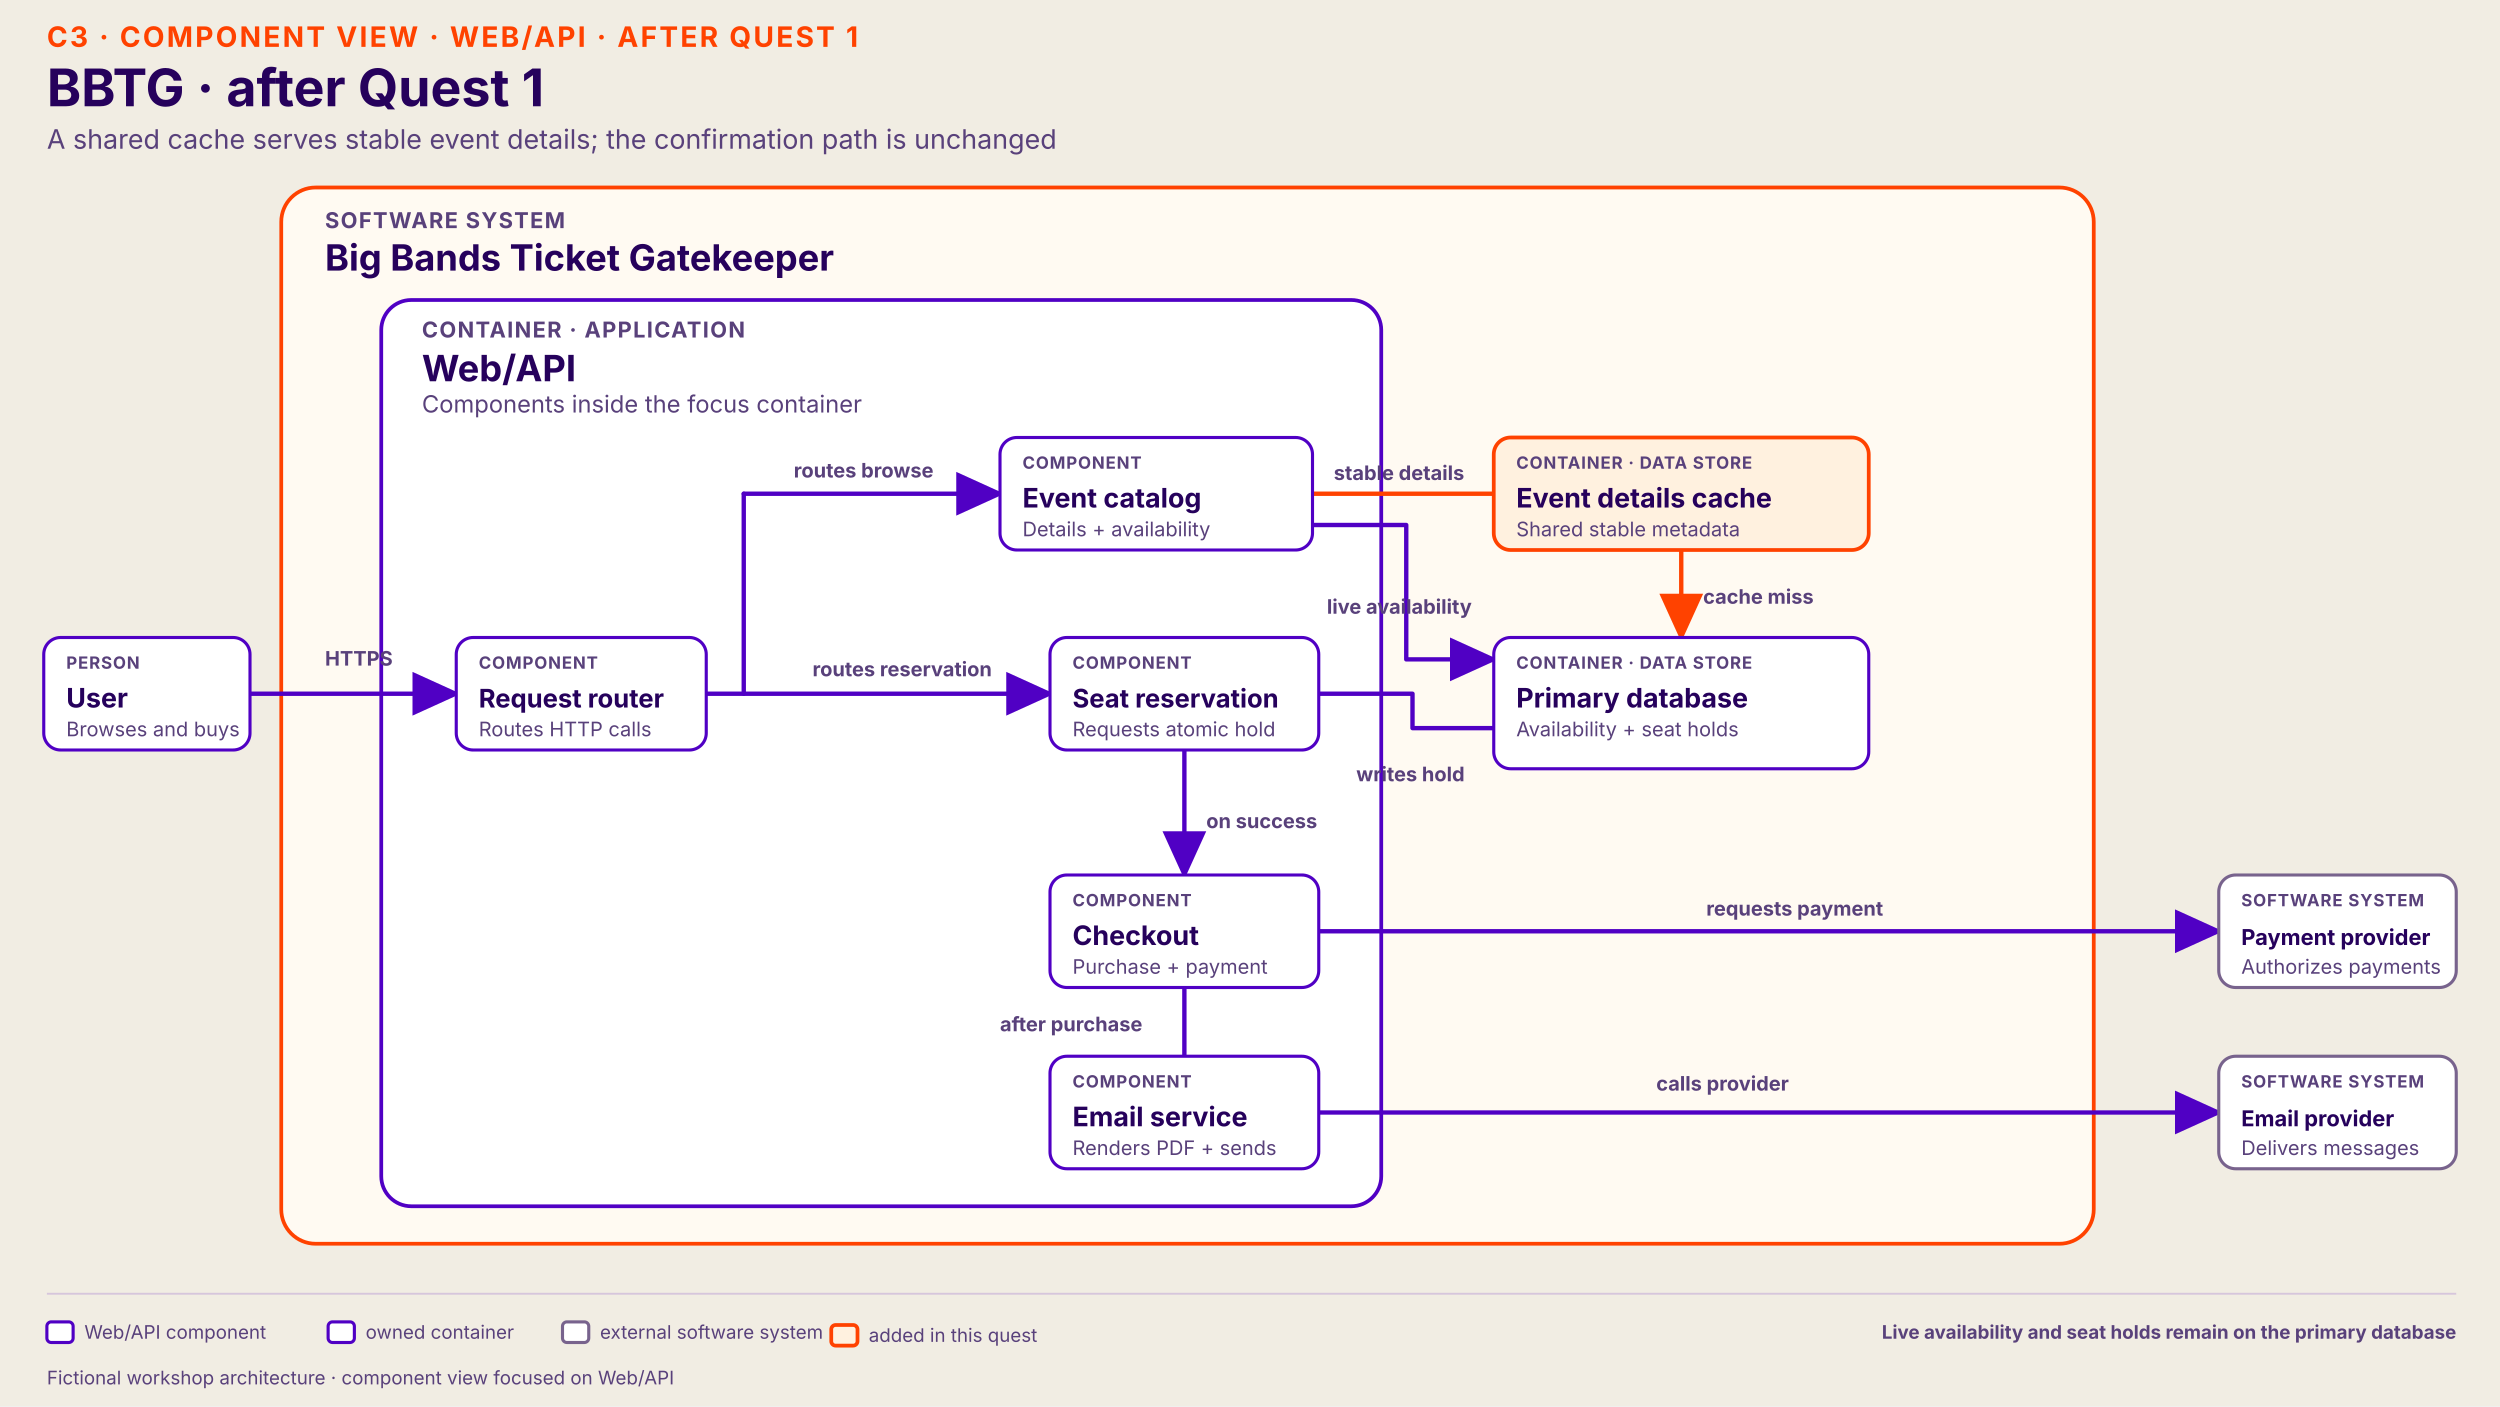
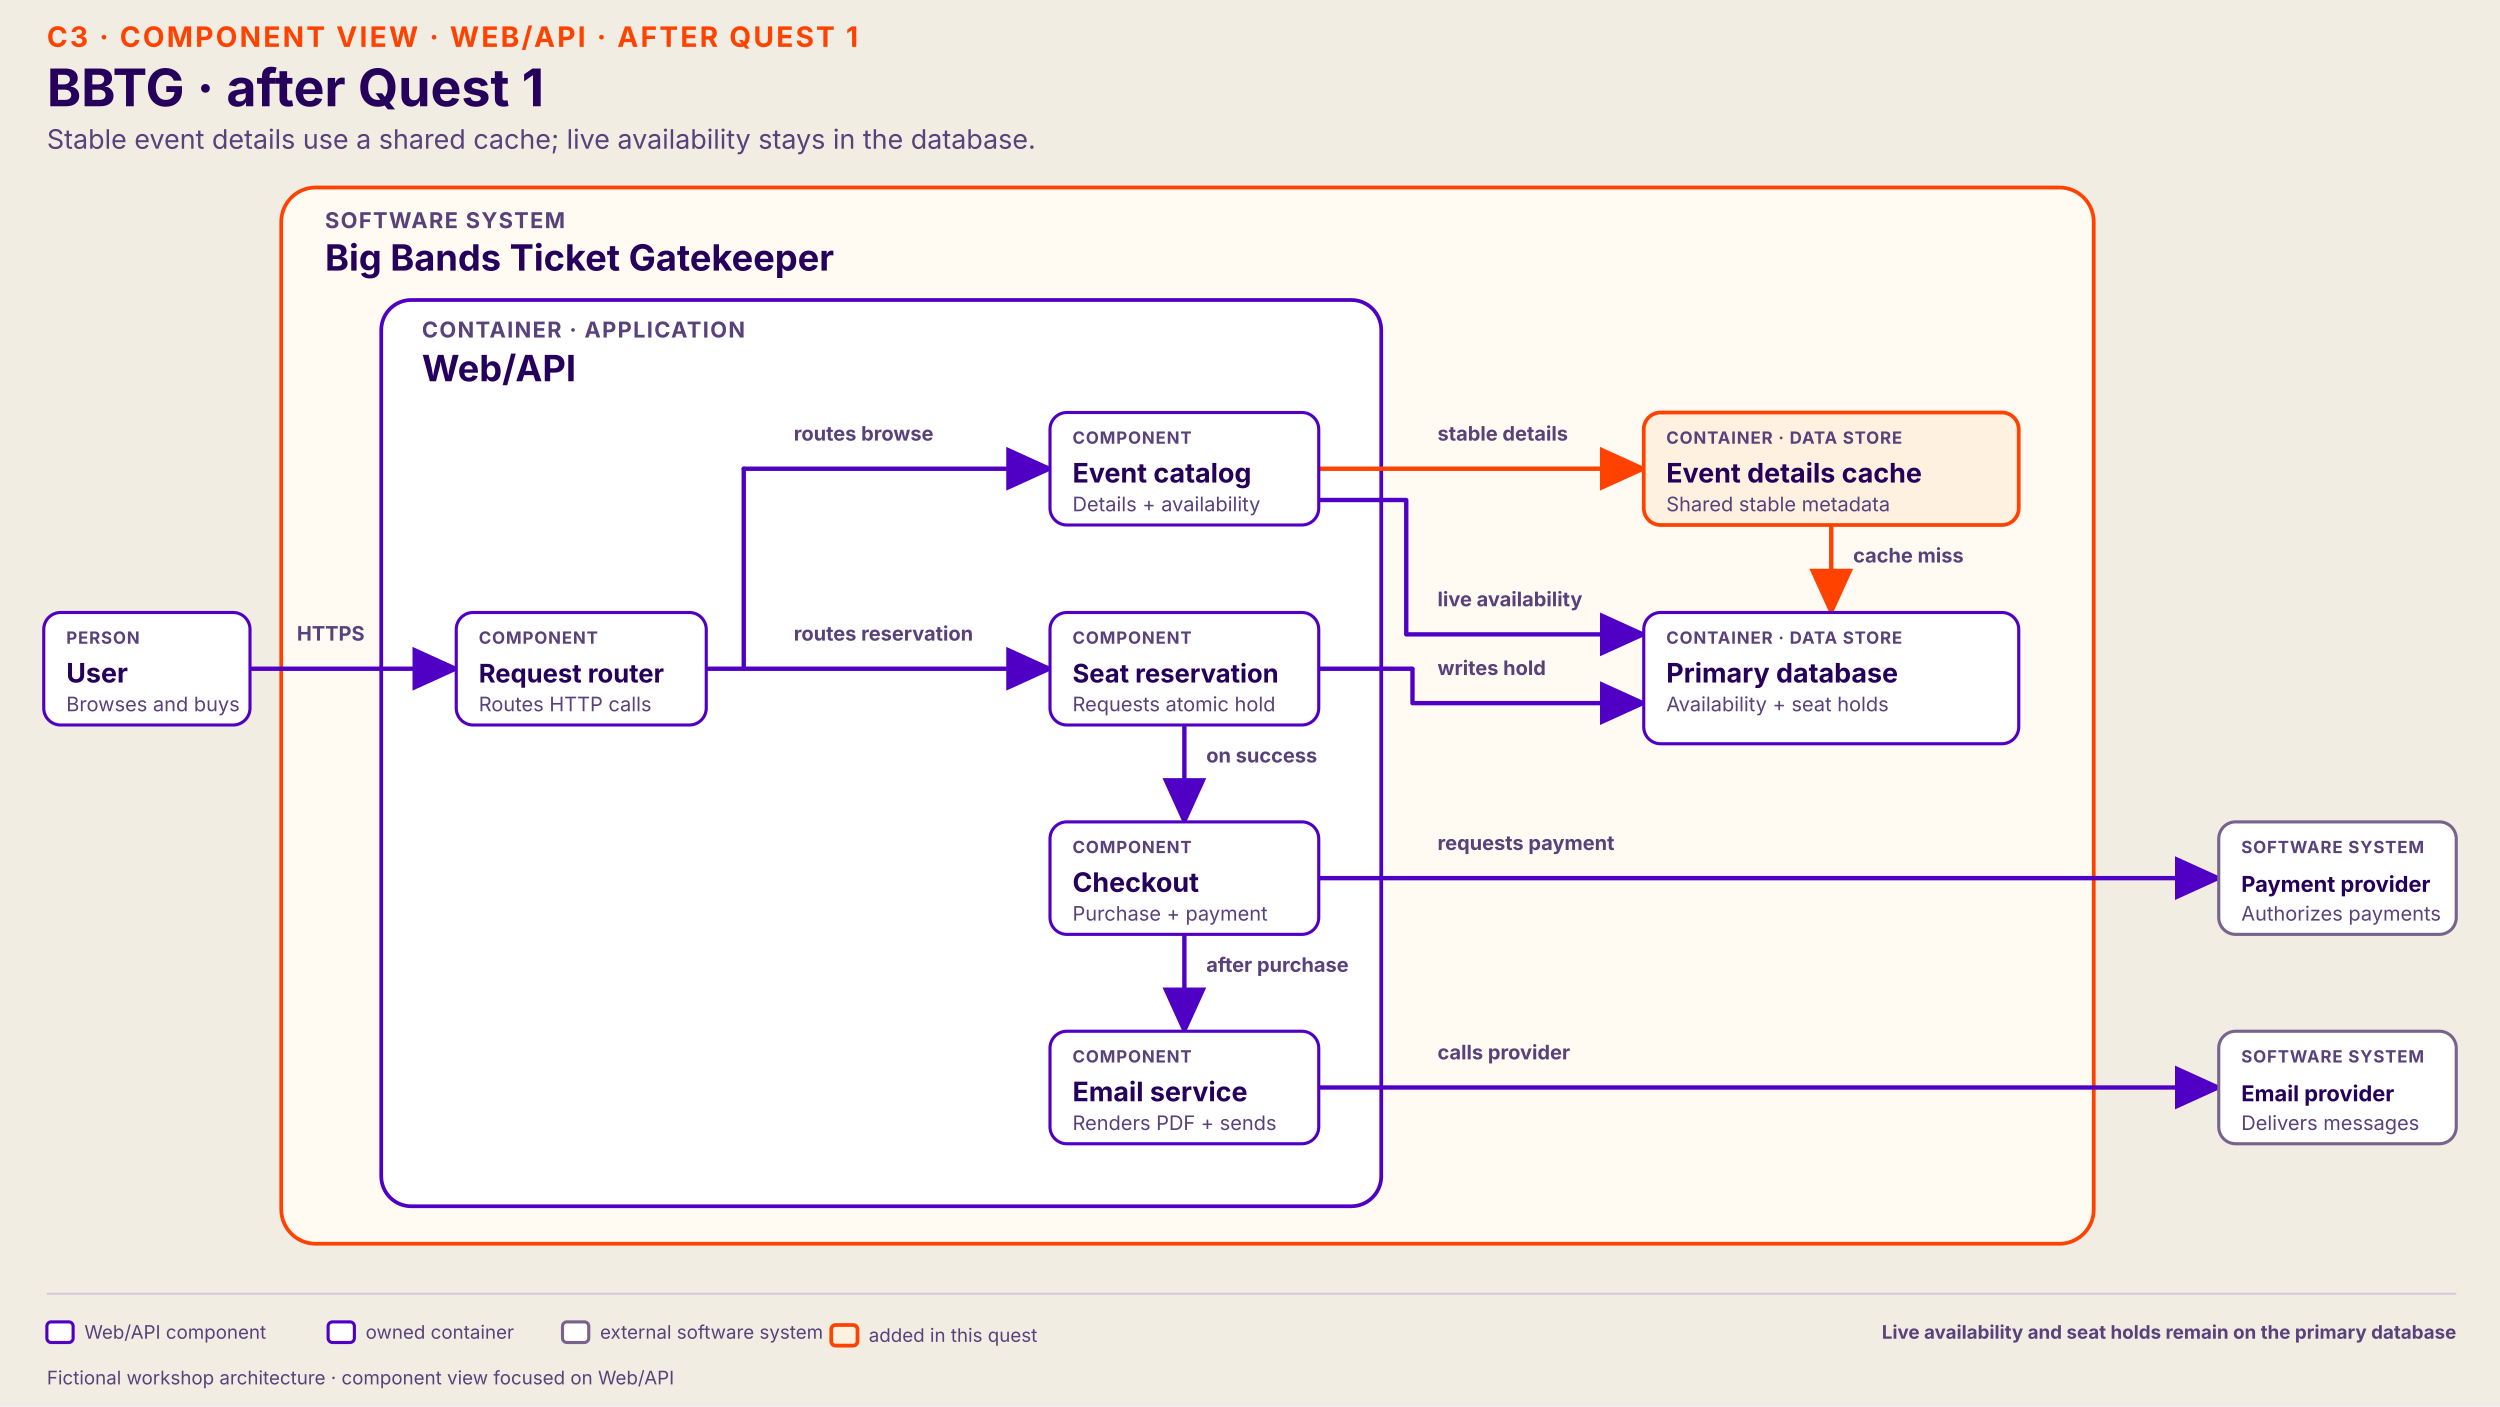
<svg xmlns="http://www.w3.org/2000/svg" width="4000" height="2250" viewBox="0 0 4000 2250" role="img" aria-labelledby="title description">
  <defs>
    <style>
      text { font-family: Inter, ui-sans-serif, Arial, sans-serif; fill: #26015c; }
      .eyebrow { font-size: 45px; font-weight: 750; fill: #ff4200; letter-spacing: .08em; }
      .title { font-size: 83px; font-weight: 750; }
      .subtitle { font-size: 43px; fill: #59417b; }
      .system-boundary { fill: #fffaf2; stroke: #ff4200; stroke-width: 6; }
      .container-boundary { fill: #fff; stroke: #5000c4; stroke-width: 6; }
      .boundary-kind { font-size: 35px; font-weight: 750; fill: #59417b; letter-spacing: .06em; }
      .boundary-title { font-size: 58px; font-weight: 750; }
-       .boundary-note { font-size: 38px; fill: #59417b; }
      .component, .owned { fill: #fff; stroke: #5000c4; stroke-width: 5; }
      .new { fill: #fff1df; stroke: #ff4200; stroke-width: 6; }
      .external { fill: #fff; stroke: #78638d; stroke-width: 5; }
      .person { fill: #fff; stroke: #5000c4; stroke-width: 5; }
      .node-kind { font-size: 27px; font-weight: 750; fill: #59417b; letter-spacing: .05em; }
      .node-title { font-size: 43px; font-weight: 750; }
      .node-detail { font-size: 32px; fill: #59417b; }
      .router-title { font-size: 41px; }
      .seat-title { font-size: 41px; }
      .gate-title { font-size: 39px; }
      .gate-detail { font-size: 31px; }
      .worker-title { font-size: 35px; }
      .queue-title { font-size: 37px; }
      .external-title { font-size: 35px; }
      .line { fill: none; stroke: #5000c4; stroke-width: 7; stroke-linecap: round; stroke-linejoin: round; marker-end: url(#arrow); }
      .new-line { fill: none; stroke: #ff4200; stroke-width: 7; stroke-linecap: round; stroke-linejoin: round; marker-end: url(#new-arrow); }
      .branch { fill: none; stroke: #5000c4; stroke-width: 7; stroke-linecap: round; stroke-linejoin: round; }
      .edge-label { font-size: 32px; font-weight: 650; fill: #59417b; }
      .legend { font-size: 30px; fill: #59417b; }
      .footer { font-size: 30px; font-weight: 700; fill: #59417b; }
    </style>
    <marker id="arrow" markerWidth="12" markerHeight="10" refX="10" refY="5" orient="auto" markerUnits="strokeWidth">
      <path d="M0 0 L11 5 L0 10 Z" fill="#5000c4" />
    </marker>
    <marker id="new-arrow" markerWidth="12" markerHeight="10" refX="10" refY="5" orient="auto" markerUnits="strokeWidth">
      <path d="M0 0 L11 5 L0 10 Z" fill="#ff4200" />
    </marker>
  </defs>
  <rect width="4000" height="2250" fill="#f1ede3" />
  <text x="75" y="75" class="eyebrow">C3 · COMPONENT VIEW · WEB/API · AFTER QUEST 1</text>
  <text x="75" y="170" class="title">BBTG · after Quest 1</text>
-   <text x="75" y="238" class="subtitle">A shared cache serves stable event details; the confirmation path is unchanged</text>
+   <text x="75" y="238" class="subtitle">Stable event details use a shared cache; live availability stays in the database.</text>
  <rect x="450" y="300" width="2900" height="1690" rx="55" class="system-boundary" />
  <text x="520" y="365" class="boundary-kind">SOFTWARE SYSTEM</text>
  <text x="520" y="433" class="boundary-title">Big Bands Ticket Gatekeeper</text>
  <rect x="610" y="480" width="1600" height="1450" rx="48" class="container-boundary" />
  <text x="675" y="540" class="boundary-kind">CONTAINER · APPLICATION</text>
  <text x="675" y="610" class="boundary-title">Web/API</text>
-   <text x="675" y="660" class="boundary-note">Components inside the focus container</text>
-   <path d="M400 1110 H730" class="line" />
-   <path d="M1130 1110 H1190 M1190 790 V1110" class="branch" />
-   <path d="M1190 790 H1600" class="line" />
-   <path d="M1190 1110 H1680" class="line" />
-   <path d="M1895 1200 V1400" class="line" />
-   <path d="M2100 790 H2390 M2690 880 V1020" class="new-line" />
-   <path d="M2100 840 H2250 V1055 H2390" class="line" />
-   <path d="M2110 1110 H2260 V1165 H2390 M2110 1490 H3550" class="line" />
-   <path d="M1895 1580 V1690 M2110 1780 H3550" class="line" />
-   <rect x="70" y="1020" width="330" height="180" rx="27" class="person" />
-   <text x="106" y="1070" class="node-kind">PERSON</text>
-   <text x="106" y="1132" class="node-title">User</text>
-   <text x="106" y="1178" class="node-detail">Browses and buys</text>
-   <rect x="730" y="1020" width="400" height="180" rx="27" class="component" />
-   <text x="766" y="1070" class="node-kind">COMPONENT</text>
-   <text x="766" y="1132" class="node-title router-title">Request router</text>
-   <text x="766" y="1178" class="node-detail">Routes HTTP calls</text>
-   <rect x="1600" y="700" width="500" height="180" rx="27" class="component" />
-   <text x="1636" y="750" class="node-kind">COMPONENT</text>
-   <text x="1636" y="812" class="node-title">Event catalog</text>
-   <text x="1636" y="858" class="node-detail">Details + availability</text>
-   <rect x="1680" y="1020" width="430" height="180" rx="27" class="component" />
-   <text x="1716" y="1070" class="node-kind">COMPONENT</text>
-   <text x="1716" y="1132" class="node-title seat-title">Seat reservation</text>
-   <text x="1716" y="1178" class="node-detail">Requests atomic hold</text>
-   <rect x="1680" y="1400" width="430" height="180" rx="27" class="component" />
-   <text x="1716" y="1450" class="node-kind">COMPONENT</text>
-   <text x="1716" y="1512" class="node-title">Checkout</text>
-   <text x="1716" y="1558" class="node-detail">Purchase + payment</text>
-   <rect x="2390" y="700" width="600" height="180" rx="27" class="new" />
-   <text x="2426" y="750" class="node-kind">CONTAINER · DATA STORE</text>
-   <text x="2426" y="812" class="node-title">Event details cache</text>
-   <text x="2426" y="858" class="node-detail">Shared stable metadata</text>
-   <rect x="2390" y="1020" width="600" height="210" rx="27" class="owned" />
-   <text x="2426" y="1070" class="node-kind">CONTAINER · DATA STORE</text>
-   <text x="2426" y="1132" class="node-title">Primary database</text>
-   <text x="2426" y="1178" class="node-detail">Availability + seat holds</text>
-   <rect x="1680" y="1690" width="430" height="180" rx="27" class="component" />
-   <text x="1716" y="1740" class="node-kind">COMPONENT</text>
-   <text x="1716" y="1802" class="node-title">Email service</text>
-   <text x="1716" y="1848" class="node-detail">Renders PDF + sends</text>
-   <rect x="3550" y="1400" width="380" height="180" rx="27" class="external" />
-   <text x="3586" y="1450" class="node-kind">SOFTWARE SYSTEM</text>
-   <text x="3586" y="1512" class="node-title external-title">Payment provider</text>
-   <text x="3586" y="1558" class="node-detail">Authorizes payments</text>
-   <rect x="3550" y="1690" width="380" height="180" rx="27" class="external" />
-   <text x="3586" y="1740" class="node-kind">SOFTWARE SYSTEM</text>
-   <text x="3586" y="1802" class="node-title external-title">Email provider</text>
-   <text x="3586" y="1848" class="node-detail">Delivers messages</text>
-   <text x="520" y="1065" class="edge-label">HTTPS</text>
-   <text x="1270" y="764" class="edge-label">routes browse</text>
-   <text x="1300" y="1082" class="edge-label">routes reservation</text>
-   <text x="2134" y="768" class="edge-label">stable details</text>
-   <text x="2123" y="982" class="edge-label">live availability</text>
-   <text x="2725" y="966" class="edge-label">cache miss</text>
-   <text x="2170" y="1250" class="edge-label">writes hold</text>
-   <text x="1930" y="1325" class="edge-label">on success</text>
-   <text x="2730" y="1465" class="edge-label">requests payment</text>
-   <text x="1600" y="1650" class="edge-label">after purchase</text>
-   <text x="2650" y="1745" class="edge-label">calls provider</text>
+   <path d="M400 1070 H730" class="line" />
+   <path d="M1130 1070 H1190 M1190 750 V1070" class="branch" />
+   <path d="M1190 750 H1680" class="line" />
+   <path d="M1190 1070 H1680" class="line" />
+   <path d="M1895 1160 V1315" class="line" />
+   <path d="M2110 750 H2630" class="new-line" />
+   <path d="M2930 840 V980" class="new-line" />
+   <path d="M2110 800 H2250 V1015 H2630" class="line" />
+   <path d="M2110 1070 H2260 V1125 H2630" class="line" />
+   <path d="M2110 1405 H3550" class="line" />
+   <path d="M1895 1495 V1650" class="line" />
+   <path d="M2110 1740 H3550" class="line" />
+   <rect x="70" y="980" width="330" height="180" rx="27" class="person" />
+   <text x="106" y="1030" class="node-kind">PERSON</text>
+   <text x="106" y="1092" class="node-title">User</text>
+   <text x="106" y="1138" class="node-detail">Browses and buys</text>
+   <rect x="730" y="980" width="400" height="180" rx="27" class="component" />
+   <text x="766" y="1030" class="node-kind">COMPONENT</text>
+   <text x="766" y="1092" class="node-title router-title">Request router</text>
+   <text x="766" y="1138" class="node-detail">Routes HTTP calls</text>
+   <rect x="1680" y="660" width="430" height="180" rx="27" class="component" />
+   <text x="1716" y="710" class="node-kind">COMPONENT</text>
+   <text x="1716" y="772" class="node-title">Event catalog</text>
+   <text x="1716" y="818" class="node-detail">Details + availability</text>
+   <rect x="1680" y="980" width="430" height="180" rx="27" class="component" />
+   <text x="1716" y="1030" class="node-kind">COMPONENT</text>
+   <text x="1716" y="1092" class="node-title seat-title">Seat reservation</text>
+   <text x="1716" y="1138" class="node-detail">Requests atomic hold</text>
+   <rect x="1680" y="1315" width="430" height="180" rx="27" class="component" />
+   <text x="1716" y="1365" class="node-kind">COMPONENT</text>
+   <text x="1716" y="1427" class="node-title">Checkout</text>
+   <text x="1716" y="1473" class="node-detail">Purchase + payment</text>
+   <rect x="2630" y="660" width="600" height="180" rx="27" class="new" />
+   <text x="2666" y="710" class="node-kind">CONTAINER · DATA STORE</text>
+   <text x="2666" y="772" class="node-title">Event details cache</text>
+   <text x="2666" y="818" class="node-detail">Shared stable metadata</text>
+   <rect x="2630" y="980" width="600" height="210" rx="27" class="owned" />
+   <text x="2666" y="1030" class="node-kind">CONTAINER · DATA STORE</text>
+   <text x="2666" y="1092" class="node-title">Primary database</text>
+   <text x="2666" y="1138" class="node-detail">Availability + seat holds</text>
+   <rect x="1680" y="1650" width="430" height="180" rx="27" class="component" />
+   <text x="1716" y="1700" class="node-kind">COMPONENT</text>
+   <text x="1716" y="1762" class="node-title">Email service</text>
+   <text x="1716" y="1808" class="node-detail">Renders PDF + sends</text>
+   <rect x="3550" y="1315" width="380" height="180" rx="27" class="external" />
+   <text x="3586" y="1365" class="node-kind">SOFTWARE SYSTEM</text>
+   <text x="3586" y="1427" class="node-title external-title">Payment provider</text>
+   <text x="3586" y="1473" class="node-detail">Authorizes payments</text>
+   <rect x="3550" y="1650" width="380" height="180" rx="27" class="external" />
+   <text x="3586" y="1700" class="node-kind">SOFTWARE SYSTEM</text>
+   <text x="3586" y="1762" class="node-title external-title">Email provider</text>
+   <text x="3586" y="1808" class="node-detail">Delivers messages</text>
+   <text x="475" y="1025" class="edge-label">HTTPS</text>
+   <text x="1270" y="705" class="edge-label">routes browse</text>
+   <text x="1270" y="1025" class="edge-label">routes reservation</text>
+   <text x="2300" y="705" class="edge-label">stable details</text>
+   <text x="2300" y="970" class="edge-label">live availability</text>
+   <text x="2965" y="900" class="edge-label">cache miss</text>
+   <text x="2300" y="1080" class="edge-label">writes hold</text>
+   <text x="1930" y="1220" class="edge-label">on success</text>
+   <text x="2300" y="1360" class="edge-label">requests payment</text>
+   <text x="1930" y="1555" class="edge-label">after purchase</text>
+   <text x="2300" y="1695" class="edge-label">calls provider</text>
  <path d="M75 2070 H3930" stroke="#d6c6dc" stroke-width="3" />
  <rect x="75" y="2115" width="42" height="33" rx="7" class="component" />
  <text x="135" y="2142" class="legend">Web/API component</text>
  <rect x="525" y="2115" width="42" height="33" rx="7" class="owned" />
  <text x="585" y="2142" class="legend">owned container</text>
  <rect x="900" y="2115" width="42" height="33" rx="7" class="external" />
  <text x="960" y="2142" class="legend">external software system</text>
  <rect x="1330" y="2120" width="42" height="33" rx="7" class="new" />
  <text x="1390" y="2147" class="legend">added in this quest</text>
  <text x="3930" y="2142" class="footer" text-anchor="end">Live availability and seat holds remain on the primary database</text>
  <text x="75" y="2215" class="legend">Fictional workshop architecture · component view focused on Web/API</text>
</svg>
